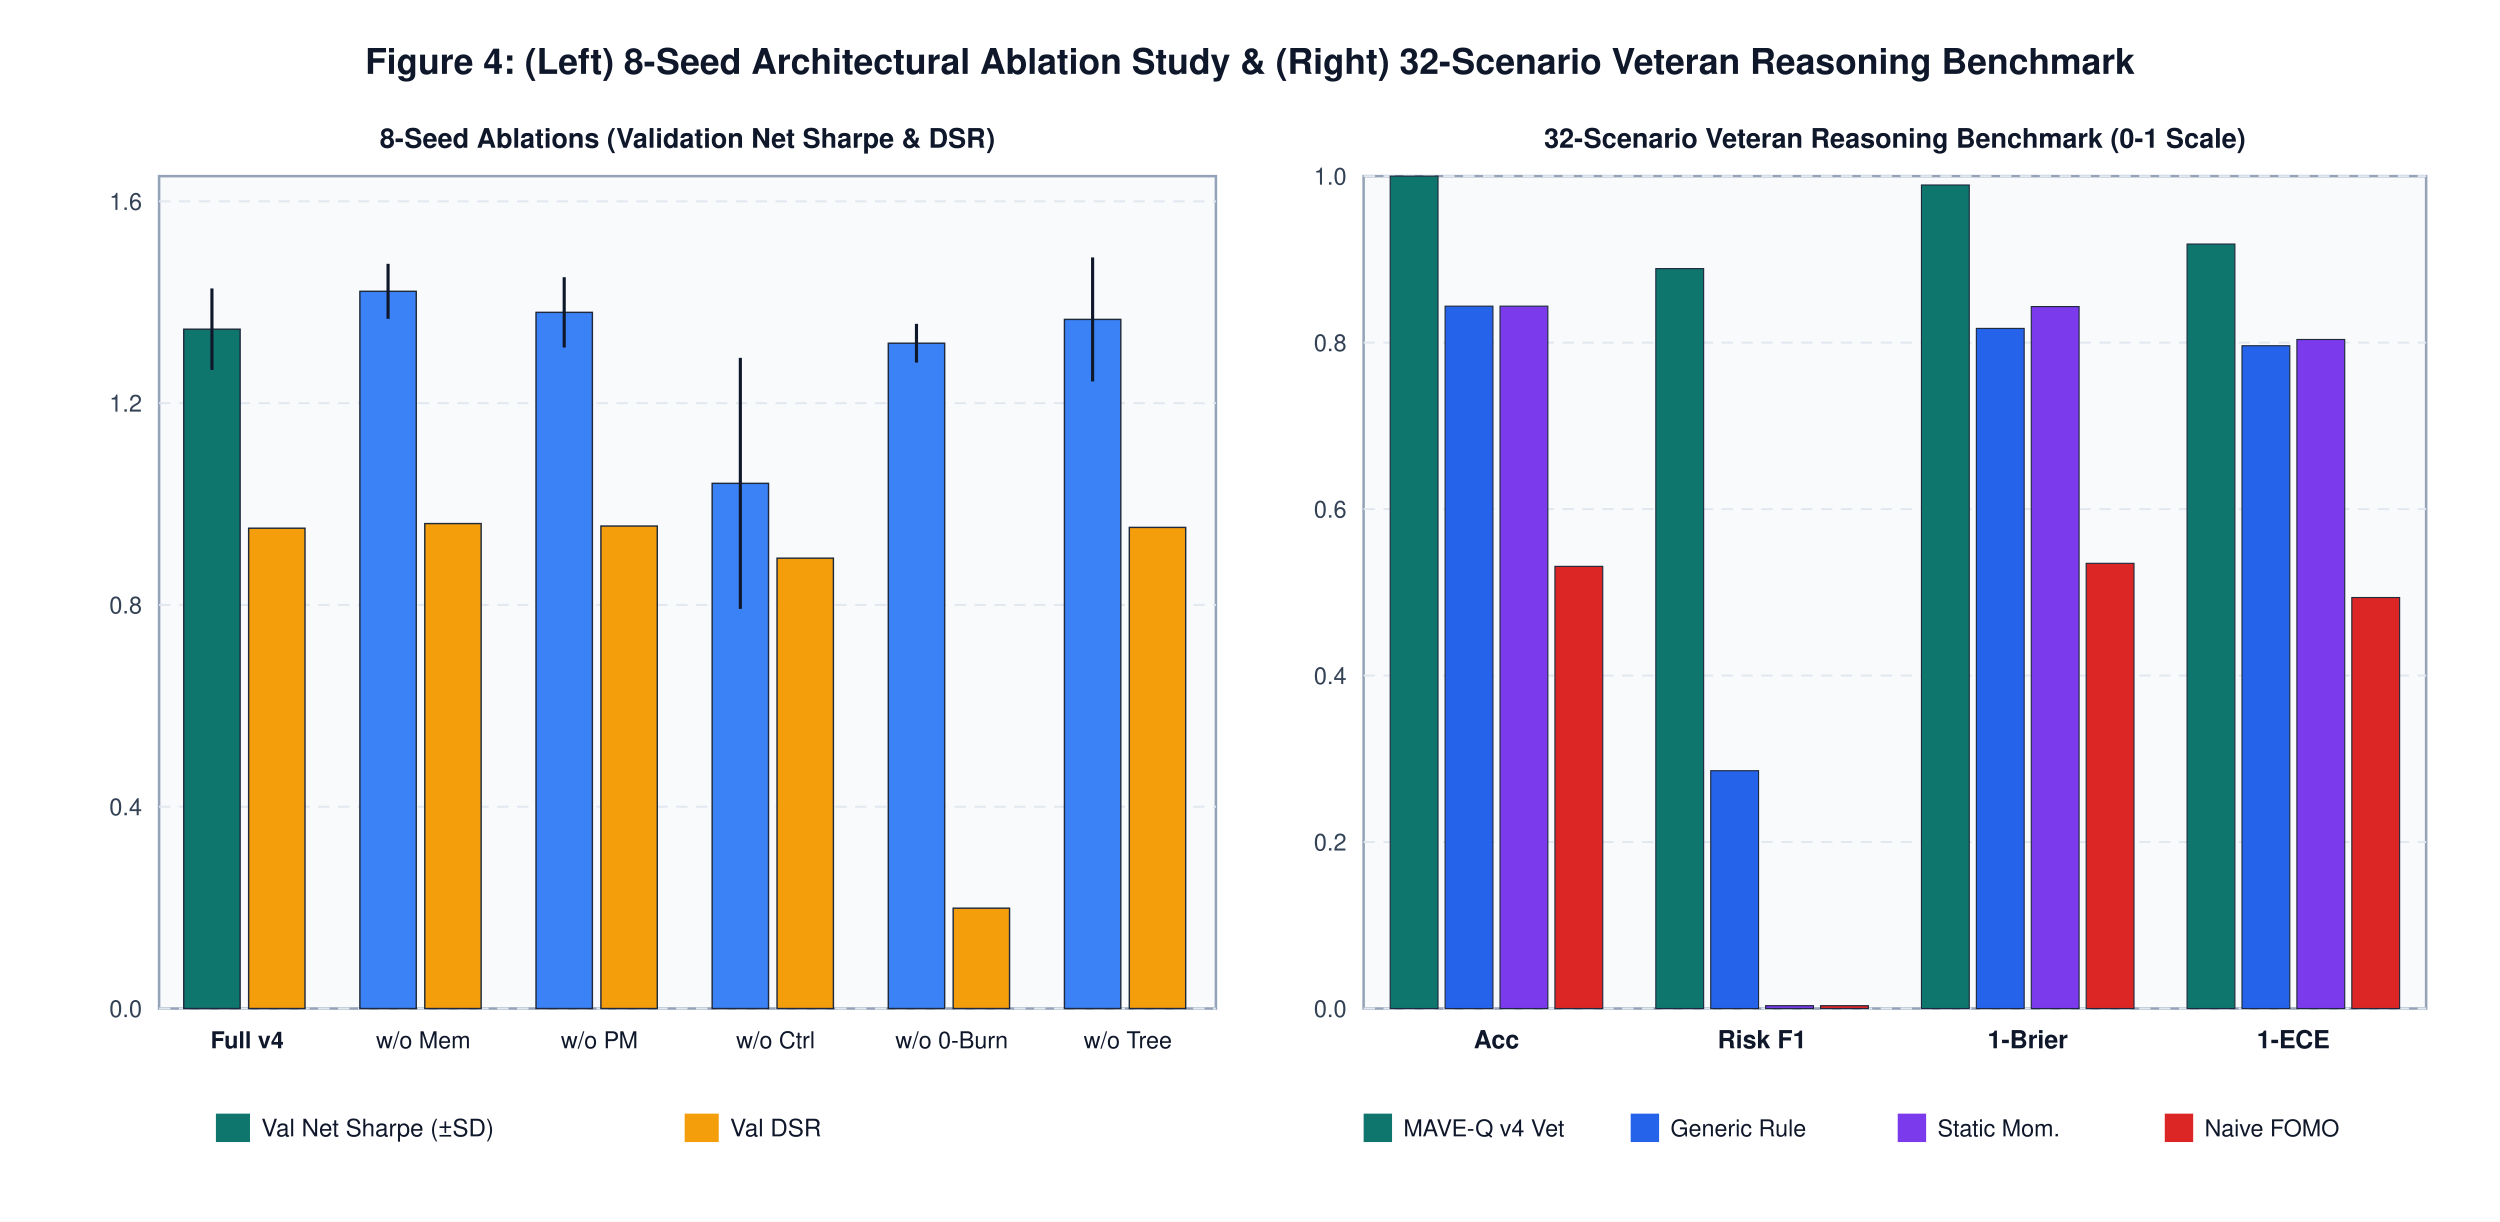
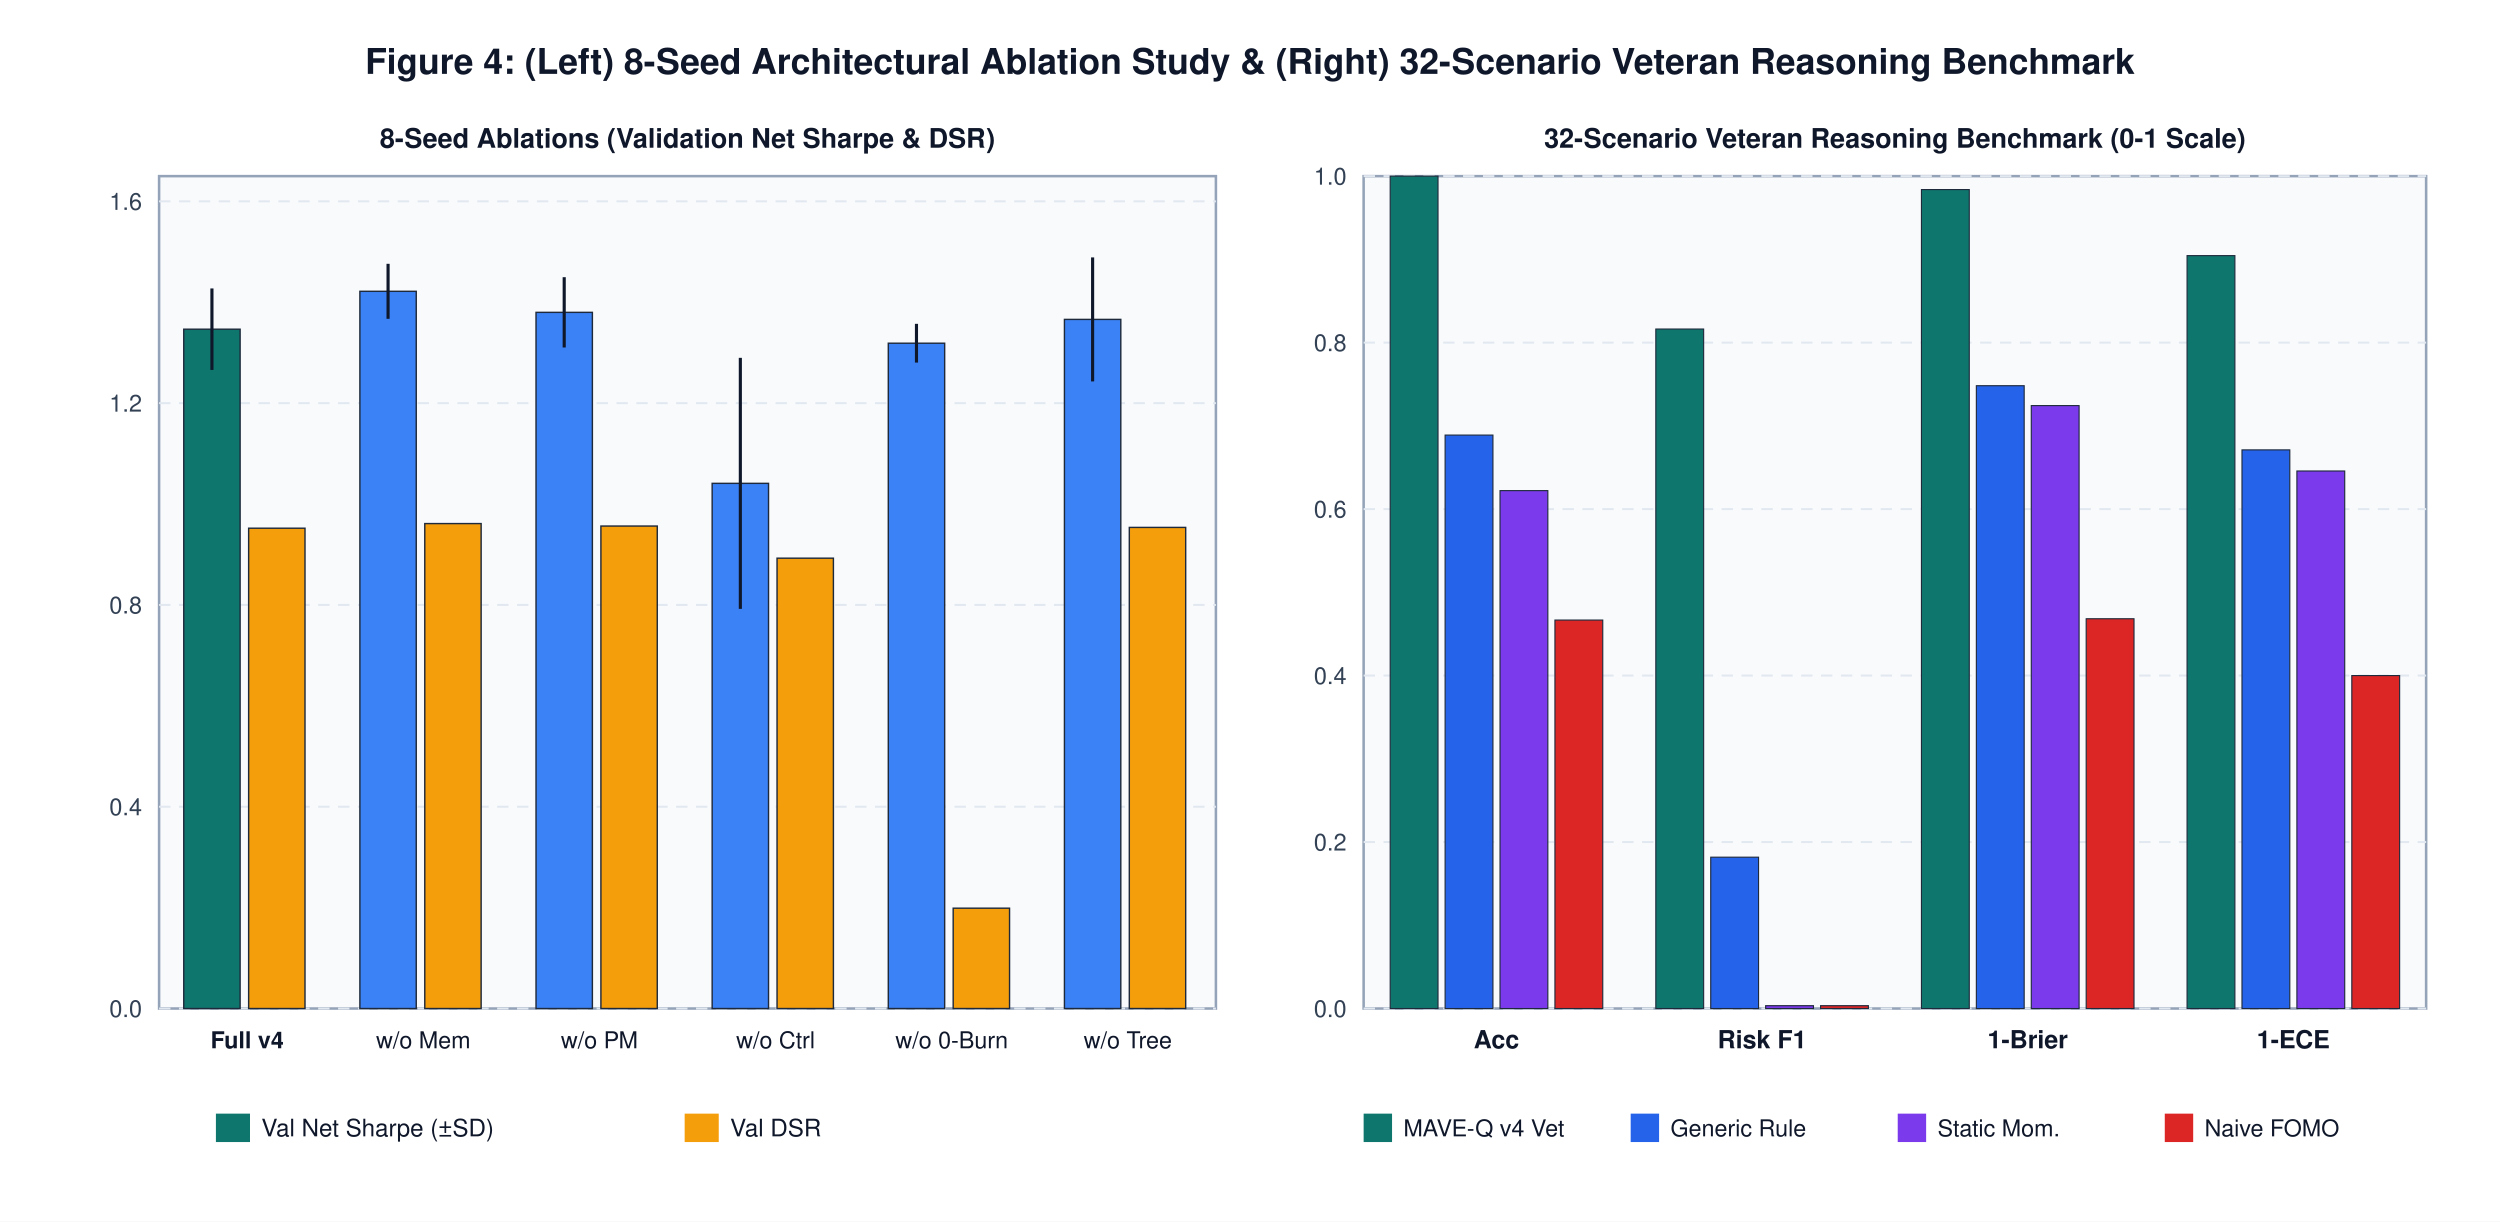
<svg xmlns="http://www.w3.org/2000/svg" width="880" height="430" viewBox="0 0 880.0 430.0" font-family="Helvetica, Arial, sans-serif">
  <rect x="0" y="0" width="880.0" height="430.0" fill="#FFFFFF" />
  <text x="440.00" y="26.00" font-size="12.5" fill="#0F172A" text-anchor="middle" font-weight="bold">Figure 4: (Left) 8-Seed Architectural Ablation Study &amp; (Right) 32-Scenario Veteran Reasoning Benchmark</text>
  <rect x="56.00" y="62.00" width="372.00" height="293.00" fill="#F8FAFC" stroke="#94A3B8" stroke-width="0.90" />
  <text x="242.00" y="52.00" font-size="9.5" fill="#0F172A" text-anchor="middle" font-weight="bold">8-Seed Ablations (Validation Net Sharpe &amp; DSR)</text>
  <line x1="56.00" y1="355.00" x2="428.00" y2="355.00" stroke="#E2E8F0" stroke-width="0.70" stroke-dasharray="4,3" />
  <text x="50.00" y="358.00" font-size="8.3" fill="#334155" text-anchor="end" font-weight="normal">0.0</text>
  <line x1="56.00" y1="283.97" x2="428.00" y2="283.97" stroke="#E2E8F0" stroke-width="0.70" stroke-dasharray="4,3" />
  <text x="50.00" y="286.97" font-size="8.3" fill="#334155" text-anchor="end" font-weight="normal">0.4</text>
  <line x1="56.00" y1="212.94" x2="428.00" y2="212.94" stroke="#E2E8F0" stroke-width="0.70" stroke-dasharray="4,3" />
  <text x="50.00" y="215.94" font-size="8.3" fill="#334155" text-anchor="end" font-weight="normal">0.8</text>
  <line x1="56.00" y1="141.91" x2="428.00" y2="141.91" stroke="#E2E8F0" stroke-width="0.70" stroke-dasharray="4,3" />
  <text x="50.00" y="144.91" font-size="8.3" fill="#334155" text-anchor="end" font-weight="normal">1.2</text>
  <line x1="56.00" y1="70.88" x2="428.00" y2="70.88" stroke="#E2E8F0" stroke-width="0.70" stroke-dasharray="4,3" />
  <text x="50.00" y="73.88" font-size="8.3" fill="#334155" text-anchor="end" font-weight="normal">1.6</text>
  <rect x="64.68" y="115.88" width="19.84" height="239.12" fill="#0F766E" stroke="#1E293B" stroke-width="0.50" />
  <line x1="74.60" y1="101.53" x2="74.60" y2="130.22" stroke="#0F172A" stroke-width="1.10" />
  <rect x="87.52" y="185.93" width="19.84" height="169.07" fill="#F59E0B" stroke="#1E293B" stroke-width="0.50" />
  <text x="87.00" y="369.00" font-size="8.2" fill="#0F172A" text-anchor="middle" font-weight="bold">Full v4</text>
  <rect x="126.68" y="102.54" width="19.84" height="252.46" fill="#3B82F6" stroke="#1E293B" stroke-width="0.50" />
  <line x1="136.60" y1="92.86" x2="136.60" y2="112.22" stroke="#0F172A" stroke-width="1.10" />
  <rect x="149.52" y="184.30" width="19.84" height="170.70" fill="#F59E0B" stroke="#1E293B" stroke-width="0.50" />
  <text x="149.00" y="369.00" font-size="8.2" fill="#0F172A" text-anchor="middle" font-weight="normal">w/o Mem</text>
  <rect x="188.68" y="109.95" width="19.84" height="245.05" fill="#3B82F6" stroke="#1E293B" stroke-width="0.50" />
  <line x1="198.60" y1="97.57" x2="198.60" y2="122.32" stroke="#0F172A" stroke-width="1.10" />
  <rect x="211.52" y="185.17" width="19.84" height="169.83" fill="#F59E0B" stroke="#1E293B" stroke-width="0.50" />
  <text x="211.00" y="369.00" font-size="8.2" fill="#0F172A" text-anchor="middle" font-weight="normal">w/o PM</text>
  <rect x="250.68" y="170.14" width="19.84" height="184.86" fill="#3B82F6" stroke="#1E293B" stroke-width="0.50" />
  <line x1="260.60" y1="125.96" x2="260.60" y2="214.32" stroke="#0F172A" stroke-width="1.10" />
  <rect x="273.52" y="196.48" width="19.84" height="158.52" fill="#F59E0B" stroke="#1E293B" stroke-width="0.50" />
  <text x="273.00" y="369.00" font-size="8.2" fill="#0F172A" text-anchor="middle" font-weight="normal">w/o Ctrl</text>
  <rect x="312.68" y="120.81" width="19.84" height="234.19" fill="#3B82F6" stroke="#1E293B" stroke-width="0.50" />
  <line x1="322.60" y1="113.99" x2="322.60" y2="127.63" stroke="#0F172A" stroke-width="1.10" />
  <rect x="335.52" y="319.68" width="19.84" height="35.32" fill="#F59E0B" stroke="#1E293B" stroke-width="0.50" />
  <text x="335.00" y="369.00" font-size="8.2" fill="#0F172A" text-anchor="middle" font-weight="normal">w/o 0-Burn</text>
  <rect x="374.68" y="112.43" width="19.84" height="242.57" fill="#3B82F6" stroke="#1E293B" stroke-width="0.50" />
  <line x1="384.60" y1="90.61" x2="384.60" y2="134.26" stroke="#0F172A" stroke-width="1.10" />
  <rect x="397.52" y="185.65" width="19.84" height="169.35" fill="#F59E0B" stroke="#1E293B" stroke-width="0.50" />
  <text x="397.00" y="369.00" font-size="8.2" fill="#0F172A" text-anchor="middle" font-weight="normal">w/o Tree</text>
  <rect x="76.00" y="392.00" width="12.00" height="10.00" fill="#0F766E" />
  <text x="92.00" y="400.00" font-size="8.5" fill="#0F172A" text-anchor="start" font-weight="normal">Val Net Sharpe (±SD)</text>
  <rect x="241.00" y="392.00" width="12.00" height="10.00" fill="#F59E0B" />
  <text x="257.00" y="400.00" font-size="8.5" fill="#0F172A" text-anchor="start" font-weight="normal">Val DSR</text>
  <rect x="480.00" y="62.00" width="374.00" height="293.00" fill="#F8FAFC" stroke="#94A3B8" stroke-width="0.90" />
  <text x="667.00" y="52.00" font-size="9.5" fill="#0F172A" text-anchor="middle" font-weight="bold">32-Scenario Veteran Reasoning Benchmark (0-1 Scale)</text>
  <line x1="480.00" y1="355.00" x2="854.00" y2="355.00" stroke="#E2E8F0" stroke-width="0.70" stroke-dasharray="4,3" />
  <text x="474.00" y="358.00" font-size="8.3" fill="#334155" text-anchor="end" font-weight="normal">0.0</text>
  <line x1="480.00" y1="296.40" x2="854.00" y2="296.40" stroke="#E2E8F0" stroke-width="0.70" stroke-dasharray="4,3" />
  <text x="474.00" y="299.40" font-size="8.3" fill="#334155" text-anchor="end" font-weight="normal">0.2</text>
  <line x1="480.00" y1="237.80" x2="854.00" y2="237.80" stroke="#E2E8F0" stroke-width="0.70" stroke-dasharray="4,3" />
  <text x="474.00" y="240.80" font-size="8.3" fill="#334155" text-anchor="end" font-weight="normal">0.4</text>
  <line x1="480.00" y1="179.20" x2="854.00" y2="179.20" stroke="#E2E8F0" stroke-width="0.70" stroke-dasharray="4,3" />
  <text x="474.00" y="182.20" font-size="8.3" fill="#334155" text-anchor="end" font-weight="normal">0.6</text>
  <line x1="480.00" y1="120.60" x2="854.00" y2="120.60" stroke="#E2E8F0" stroke-width="0.70" stroke-dasharray="4,3" />
  <text x="474.00" y="123.60" font-size="8.3" fill="#334155" text-anchor="end" font-weight="normal">0.8</text>
  <line x1="480.00" y1="62.00" x2="854.00" y2="62.00" stroke="#E2E8F0" stroke-width="0.70" stroke-dasharray="4,3" />
  <text x="474.00" y="65.00" font-size="8.3" fill="#334155" text-anchor="end" font-weight="normal">1.0</text>
  <text x="526.75" y="369.00" font-size="8.8" fill="#0F172A" text-anchor="middle" font-weight="bold">Acc</text>
  <rect x="489.35" y="62.00" width="16.83" height="293.00" fill="#0F766E" stroke="#1E293B" stroke-width="0.40" />
-   <rect x="508.68" y="107.77" width="16.83" height="247.23" fill="#2563EB" stroke="#1E293B" stroke-width="0.40" />
-   <rect x="528.01" y="107.77" width="16.83" height="247.23" fill="#7C3AED" stroke="#1E293B" stroke-width="0.40" />
-   <rect x="547.34" y="199.36" width="16.83" height="155.64" fill="#DC2626" stroke="#1E293B" stroke-width="0.40" />
+   <rect x="508.68" y="153.15" width="16.83" height="201.85" fill="#2563EB" stroke="#1E293B" stroke-width="0.40" />
+   <rect x="528.01" y="172.70" width="16.83" height="182.30" fill="#7C3AED" stroke="#1E293B" stroke-width="0.40" />
+   <rect x="547.34" y="218.26" width="16.83" height="136.74" fill="#DC2626" stroke="#1E293B" stroke-width="0.40" />
  <text x="620.25" y="369.00" font-size="8.8" fill="#0F172A" text-anchor="middle" font-weight="bold">Risk F1</text>
-   <rect x="582.85" y="94.55" width="16.83" height="260.45" fill="#0F766E" stroke="#1E293B" stroke-width="0.40" />
-   <rect x="602.18" y="271.29" width="16.83" height="83.71" fill="#2563EB" stroke="#1E293B" stroke-width="0.40" />
+   <rect x="582.85" y="115.82" width="16.83" height="239.18" fill="#0F766E" stroke="#1E293B" stroke-width="0.40" />
+   <rect x="602.18" y="301.73" width="16.83" height="53.27" fill="#2563EB" stroke="#1E293B" stroke-width="0.40" />
  <rect x="621.51" y="354.00" width="16.83" height="1.00" fill="#7C3AED" stroke="#1E293B" stroke-width="0.40" />
  <rect x="640.84" y="354.00" width="16.83" height="1.00" fill="#DC2626" stroke="#1E293B" stroke-width="0.40" />
  <text x="713.75" y="369.00" font-size="8.8" fill="#0F172A" text-anchor="middle" font-weight="bold">1-Brier</text>
-   <rect x="676.35" y="65.12" width="16.83" height="289.88" fill="#0F766E" stroke="#1E293B" stroke-width="0.40" />
-   <rect x="695.68" y="115.60" width="16.83" height="239.40" fill="#2563EB" stroke="#1E293B" stroke-width="0.40" />
-   <rect x="715.01" y="107.91" width="16.83" height="247.09" fill="#7C3AED" stroke="#1E293B" stroke-width="0.40" />
-   <rect x="734.34" y="198.29" width="16.83" height="156.71" fill="#DC2626" stroke="#1E293B" stroke-width="0.40" />
+   <rect x="676.35" y="66.73" width="16.83" height="288.27" fill="#0F766E" stroke="#1E293B" stroke-width="0.40" />
+   <rect x="695.68" y="135.77" width="16.83" height="219.23" fill="#2563EB" stroke="#1E293B" stroke-width="0.40" />
+   <rect x="715.01" y="142.77" width="16.83" height="212.23" fill="#7C3AED" stroke="#1E293B" stroke-width="0.40" />
+   <rect x="734.34" y="217.80" width="16.83" height="137.20" fill="#DC2626" stroke="#1E293B" stroke-width="0.40" />
  <text x="807.25" y="369.00" font-size="8.8" fill="#0F172A" text-anchor="middle" font-weight="bold">1-ECE</text>
-   <rect x="769.85" y="85.90" width="16.83" height="269.10" fill="#0F766E" stroke="#1E293B" stroke-width="0.40" />
-   <rect x="789.18" y="121.70" width="16.83" height="233.30" fill="#2563EB" stroke="#1E293B" stroke-width="0.40" />
-   <rect x="808.51" y="119.50" width="16.83" height="235.50" fill="#7C3AED" stroke="#1E293B" stroke-width="0.40" />
-   <rect x="827.84" y="210.33" width="16.83" height="144.67" fill="#DC2626" stroke="#1E293B" stroke-width="0.40" />
+   <rect x="769.85" y="89.98" width="16.83" height="265.02" fill="#0F766E" stroke="#1E293B" stroke-width="0.40" />
+   <rect x="789.18" y="158.36" width="16.83" height="196.64" fill="#2563EB" stroke="#1E293B" stroke-width="0.40" />
+   <rect x="808.51" y="165.79" width="16.83" height="189.21" fill="#7C3AED" stroke="#1E293B" stroke-width="0.40" />
+   <rect x="827.84" y="237.80" width="16.83" height="117.20" fill="#DC2626" stroke="#1E293B" stroke-width="0.40" />
  <rect x="480.00" y="392.00" width="10.00" height="10.00" fill="#0F766E" />
  <text x="494.00" y="400.00" font-size="8.2" fill="#0F172A" text-anchor="start" font-weight="normal">MAVE-Q v4 Vet</text>
  <rect x="574.00" y="392.00" width="10.00" height="10.00" fill="#2563EB" />
  <text x="588.00" y="400.00" font-size="8.2" fill="#0F172A" text-anchor="start" font-weight="normal">Generic Rule</text>
  <rect x="668.00" y="392.00" width="10.00" height="10.00" fill="#7C3AED" />
  <text x="682.00" y="400.00" font-size="8.2" fill="#0F172A" text-anchor="start" font-weight="normal">Static Mom.</text>
  <rect x="762.00" y="392.00" width="10.00" height="10.00" fill="#DC2626" />
  <text x="776.00" y="400.00" font-size="8.2" fill="#0F172A" text-anchor="start" font-weight="normal">Naive FOMO</text>
</svg>
